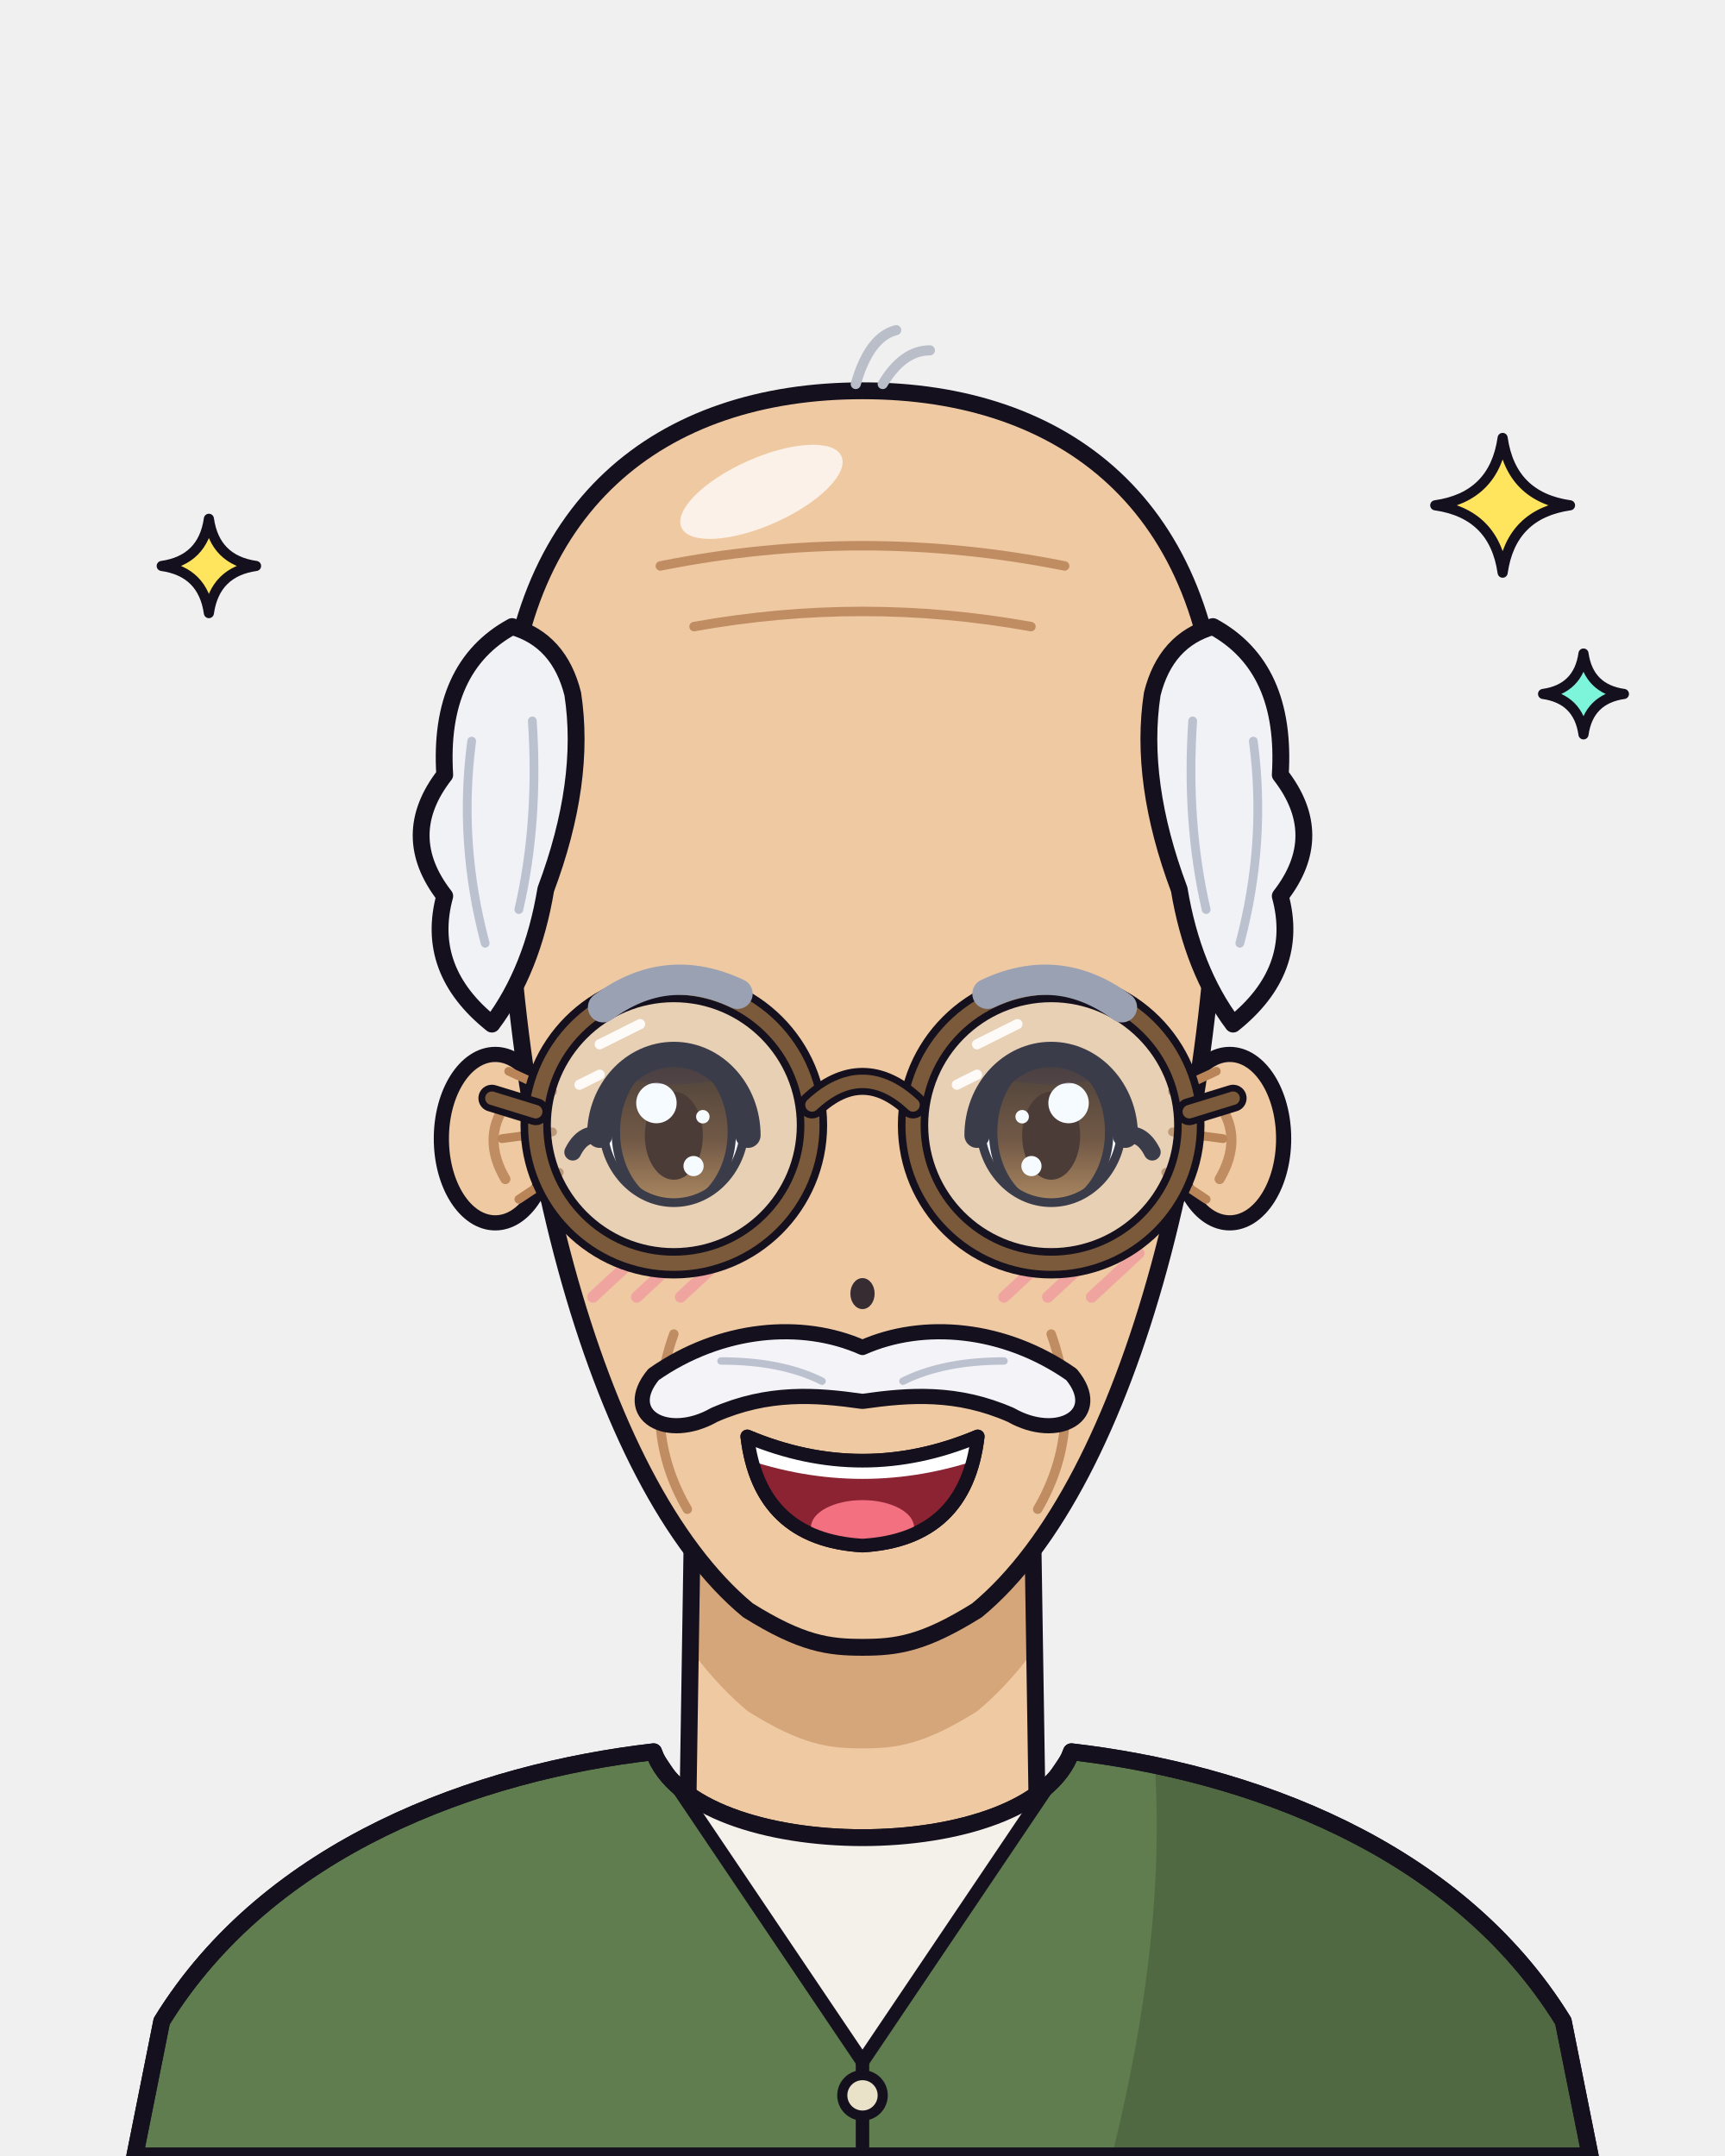
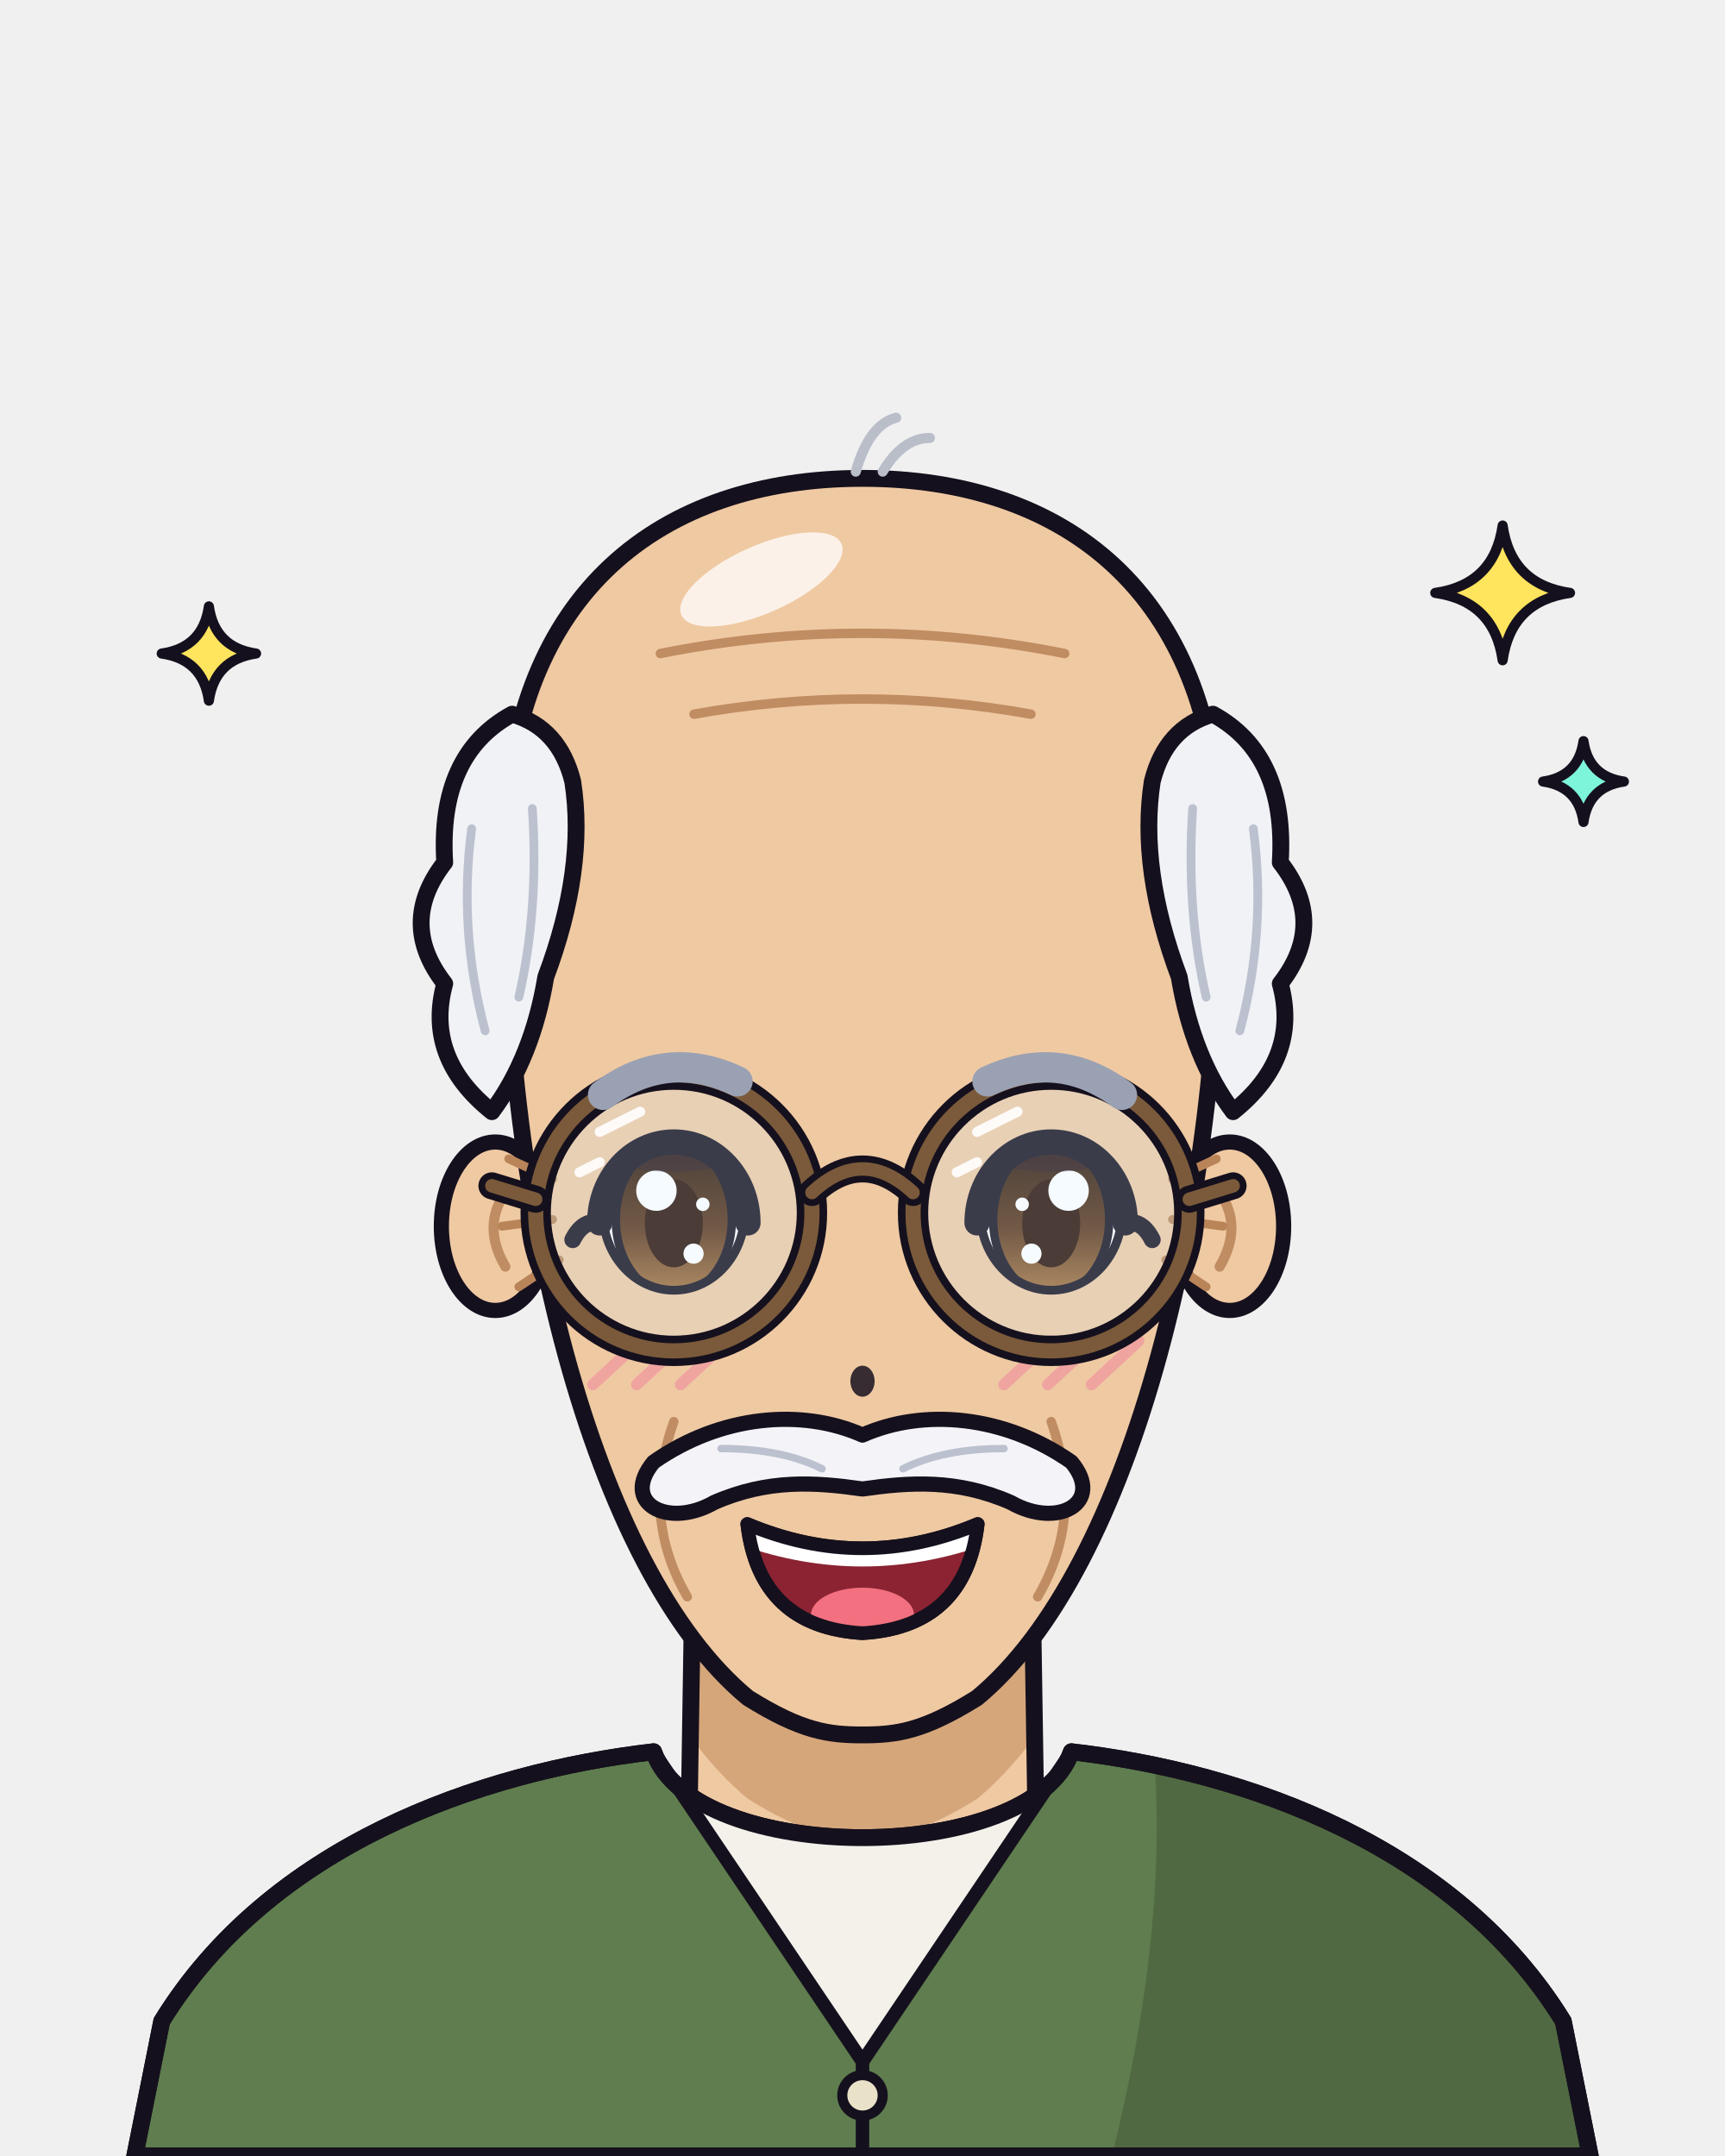
<svg xmlns="http://www.w3.org/2000/svg" viewBox="0 0 512 640" width="512" height="640">
  <defs>
    <linearGradient id="xig" x1="0" y1="0" x2="0" y2="1">
      <stop offset="0" stop-color="#2a1608" />
      <stop offset="0.55" stop-color="#5a3418" />
      <stop offset="1" stop-color="#a8743c" />
    </linearGradient>
    <clipPath id="xface">
      <path d="M256 116 C196 116 152 150 150 222 C148 330 176 440 222 478 C238 488 246 489 256 489 C266 489 274 488 290 478 C336 440 364 330 362 222 C360 150 316 116 256 116 Z" />
    </clipPath>
    <clipPath id="xneck">
      <path d="M206 420 L204 548 L308 548 L306 420Z" />
    </clipPath>
  </defs>
-   <ellipse cx="147" cy="338" rx="16" ry="25" fill="#efc9a2" stroke="#15101d" stroke-width="4.5" />
-   <path d="M150 328 Q143 338 150 350" fill="none" stroke="#c08c62" stroke-width="3" stroke-linecap="round" />
-   <ellipse cx="365" cy="338" rx="16" ry="25" fill="#efc9a2" stroke="#15101d" stroke-width="4.5" />
-   <path d="M362 328 Q369 338 362 350" fill="none" stroke="#c08c62" stroke-width="3" stroke-linecap="round" />
-   <path d="M206 420 L204 548 L308 548 L306 420Z" fill="#efc9a2" />
-   <g clip-path="url(#xneck)">
-     <path d="M256 116 C196 116 152 150 150 222 C148 330 176 440 222 478 C238 488 246 489 256 489 C266 489 274 488 290 478 C336 440 364 330 362 222 C360 150 316 116 256 116 Z" transform="translate(0 30)" fill="#d6a67b" />
+   <g transform="translate(0 26)">
+     <ellipse cx="147" cy="338" rx="16" ry="25" fill="#efc9a2" stroke="#15101d" stroke-width="4.5" />
+     <path d="M150 328 Q143 338 150 350" fill="none" stroke="#c08c62" stroke-width="3" stroke-linecap="round" />
+     <ellipse cx="365" cy="338" rx="16" ry="25" fill="#efc9a2" stroke="#15101d" stroke-width="4.5" />
+     <path d="M362 328 Q369 338 362 350" fill="none" stroke="#c08c62" stroke-width="3" stroke-linecap="round" />
  </g>
-   <path d="M206 420 L204 548 M306 420 L308 548" fill="none" stroke="#15101d" stroke-width="5" stroke-linejoin="round" stroke-linecap="round" />
+   <g transform="translate(0 26)">
+     <path d="M206 420 L204 548 L308 548 L306 420Z" fill="#efc9a2" />
+     <g clip-path="url(#xneck)">
+       <path d="M256 116 C196 116 152 150 150 222 C148 330 176 440 222 478 C238 488 246 489 256 489 C266 489 274 488 290 478 C336 440 364 330 362 222 C360 150 316 116 256 116 Z" transform="translate(0 30)" fill="#d6a67b" />
+     </g>
+     <path d="M206 420 L204 548 M306 420 L308 548" fill="none" stroke="#15101d" stroke-width="5" stroke-linejoin="round" stroke-linecap="round" />
+   </g>
  <clipPath id="xbd">
    <path d="M194 520 C142 526 80 548 48 600 L40 640 L472 640 L464 600 C432 548 370 526 318 520 C306 554 206 554 194 520Z" />
  </clipPath>
  <path d="M194 520 C142 526 80 548 48 600 L40 640 L472 640 L464 600 C432 548 370 526 318 520 C306 554 206 554 194 520Z" fill="#5f7d4e" stroke="#15101d" stroke-width="5" stroke-linejoin="round" stroke-linecap="round" />
  <g clip-path="url(#xbd)">
    <path d="M340 500 L520 500 L520 640 L330 640 Q350 560 340 500Z" fill="#000" opacity="0.16" />
  </g>
  <path d="M194 520 C206 554 306 554 318 520 L256 612Z" fill="#f3f1ea" stroke="#15101d" stroke-width="4" stroke-linejoin="round" />
  <path d="M256 612 L256 640" fill="none" stroke="#15101d" stroke-width="4" stroke-linejoin="round" stroke-linecap="round" />
  <circle cx="256" cy="622" r="6" fill="#e9e2c9" stroke="#15101d" stroke-width="3" />
  <path d="M194 520 C142 526 80 548 48 600 L40 640 L472 640 L464 600 C432 548 370 526 318 520 C306 554 206 554 194 520Z" fill="none" stroke="#15101d" stroke-width="5" stroke-linejoin="round" stroke-linecap="round" />
-   <path d="M256 116 C196 116 152 150 150 222 C148 330 176 440 222 478 C238 488 246 489 256 489 C266 489 274 488 290 478 C336 440 364 330 362 222 C360 150 316 116 256 116 Z" fill="#efc9a2" stroke="#15101d" stroke-width="5" stroke-linejoin="round" stroke-linecap="round" />
-   <path d="M196 168 Q256 156 316 168 M206 186 Q256 177 306 186" fill="none" stroke="#c08c62" stroke-width="2.8" stroke-linejoin="round" stroke-linecap="round" />
-   <path d="M164 324 l-13 -6 M164 336 l-15 2 M166 348 l-12 8" fill="none" stroke="#b88458" stroke-width="2.6" stroke-linejoin="round" stroke-linecap="round" />
-   <g transform="translate(512 0) scale(-1 1)">
+   <g transform="translate(0 26)">
+     <path d="M256 116 C196 116 152 150 150 222 C148 330 176 440 222 478 C238 488 246 489 256 489 C266 489 274 488 290 478 C336 440 364 330 362 222 C360 150 316 116 256 116 Z" fill="#efc9a2" stroke="#15101d" stroke-width="5" stroke-linejoin="round" stroke-linecap="round" />
+     <path d="M196 168 Q256 156 316 168 M206 186 Q256 177 306 186" fill="none" stroke="#c08c62" stroke-width="2.8" stroke-linejoin="round" stroke-linecap="round" />
    <path d="M164 324 l-13 -6 M164 336 l-15 2 M166 348 l-12 8" fill="none" stroke="#b88458" stroke-width="2.6" stroke-linejoin="round" stroke-linecap="round" />
+     <g transform="translate(512 0) scale(-1 1)">
+       <path d="M164 324 l-13 -6 M164 336 l-15 2 M166 348 l-12 8" fill="none" stroke="#b88458" stroke-width="2.6" stroke-linejoin="round" stroke-linecap="round" />
+     </g>
+     <path d="M200 396 Q190 424 204 448" fill="none" stroke="#c08c62" stroke-width="2.8" stroke-linejoin="round" stroke-linecap="round" />
+     <path d="M312 396 Q322 424 308 448" fill="none" stroke="#c08c62" stroke-width="2.8" stroke-linejoin="round" stroke-linecap="round" />
+     <ellipse cx="226" cy="146" rx="26" ry="10" transform="rotate(-24 226 146)" fill="#fff" opacity="0.75" />
+     <path d="M254 114 q4 -14 12 -16 M262 114 q6 -10 14 -10" fill="none" stroke="#b9bec9" stroke-width="3" stroke-linejoin="round" stroke-linecap="round" />
+     <path d="M176 385 l14 -13" fill="none" stroke="#f0a0a0" stroke-width="3.4" stroke-linejoin="round" stroke-linecap="round" opacity="0.9" />
+     <path d="M189 385 l14 -13" fill="none" stroke="#f0a0a0" stroke-width="3.4" stroke-linejoin="round" stroke-linecap="round" opacity="0.9" />
+     <path d="M202 385 l14 -13" fill="none" stroke="#f0a0a0" stroke-width="3.4" stroke-linejoin="round" stroke-linecap="round" opacity="0.9" />
+     <path d="M298 385 l14 -13" fill="none" stroke="#f0a0a0" stroke-width="3.4" stroke-linejoin="round" stroke-linecap="round" opacity="0.9" />
+     <path d="M311 385 l14 -13" fill="none" stroke="#f0a0a0" stroke-width="3.4" stroke-linejoin="round" stroke-linecap="round" opacity="0.9" />
+     <path d="M324 385 l14 -13" fill="none" stroke="#f0a0a0" stroke-width="3.4" stroke-linejoin="round" stroke-linecap="round" opacity="0.9" />
+     <g transform="translate(256 430) scale(0.9)">
+       <clipPath id="xmc">
+         <path d="M-38 -4 Q0 12 38 -4 Q34 30 0 32 Q-34 30 -38 -4Z" />
+       </clipPath>
+       <path d="M-38 -4 Q0 12 38 -4 Q34 30 0 32 Q-34 30 -38 -4Z" fill="#8b2332" stroke="#15101d" stroke-width="4.5" stroke-linejoin="round" stroke-linecap="round" />
+       <g clip-path="url(#xmc)">
+         <ellipse cx="0" cy="26" rx="17" ry="9" fill="#f2707f" />
+         <path d="M-40 -6 L40 -6 L40 3 Q0 17 -40 3Z" fill="#fff" />
+       </g>
+       <path d="M-38 -4 Q0 12 38 -4 Q34 30 0 32 Q-34 30 -38 -4Z" fill="none" stroke="#15101d" stroke-width="4.5" stroke-linejoin="round" stroke-linecap="round" />
+     </g>
+     <ellipse cx="256" cy="384" rx="3.6" ry="4.6" fill="#15101d" opacity="0.85" />
+     <path d="M256 400 C238 392 214 394 194 408 C184 420 198 428 212 420 C228 413 242 414 256 416 C270 414 284 413 300 420 C314 428 328 420 318 408 C298 394 274 392 256 400 Z" fill="#f4f4f8" stroke="#15101d" stroke-width="4.5" stroke-linejoin="round" stroke-linecap="round" />
+     <path d="M214 404 Q232 404 244 410 M298 404 Q280 404 268 410" fill="none" stroke="#bcc1cf" stroke-width="2.2" stroke-linejoin="round" stroke-linecap="round" />
+     <g transform="translate(200 334)">
+       <clipPath id="xLel">
+         <ellipse cx="0" cy="0" rx="21" ry="23" />
+       </clipPath>
+       <clipPath id="xLel2">
+         <ellipse cx="0" cy="0" rx="24" ry="26" />
+       </clipPath>
+       <g clip-path="url(#xLel)">
+         <rect x="-25" y="-27" width="50" height="54" fill="#fff" />
+         <g transform="translate(0 2)">
+           <ellipse cx="0" cy="0" rx="17.22" ry="22.54" fill="url(#xig)" stroke="#15101d" stroke-width="2.5" />
+           <ellipse cx="0" cy="1.127" rx="8.61" ry="13.073" fill="#2a1005" />
+           <circle cx="-5.166" cy="-8.565" r="6" fill="#fff" />
+           <circle cx="5.855" cy="10.143" r="3" fill="#fff" />
+           <circle cx="8.61" cy="-4.508" r="2" fill="#fff" />
+         </g>
+         <ellipse cx="0" cy="-19" rx="21" ry="6.9" fill="#1b0b2e" opacity="0.28" />
+       </g>
+       <g>
+         <ellipse cx="0" cy="0" rx="21" ry="23" fill="none" stroke="#15101d" stroke-width="2.6" />
+       </g>
+       <path d="M-22 3 A22 24 0 0 1 22 3" fill="none" stroke="#15101d" stroke-width="7.5" stroke-linejoin="round" stroke-linecap="round" />
+       <path d="M-22 3 Q-27 2 -30 8" fill="none" stroke="#15101d" stroke-width="5" stroke-linejoin="round" stroke-linecap="round" />
+     </g>
+     <g transform="translate(312 334) scale(-1 1)">
+       <clipPath id="xRel">
+         <ellipse cx="0" cy="0" rx="21" ry="23" />
+       </clipPath>
+       <clipPath id="xRel2">
+         <ellipse cx="0" cy="0" rx="24" ry="26" />
+       </clipPath>
+       <g clip-path="url(#xRel)">
+         <rect x="-25" y="-27" width="50" height="54" fill="#fff" />
+         <g transform="translate(0 2)">
+           <ellipse cx="0" cy="0" rx="17.22" ry="22.54" fill="url(#xig)" stroke="#15101d" stroke-width="2.5" />
+           <ellipse cx="0" cy="1.127" rx="8.61" ry="13.073" fill="#2a1005" />
+           <circle cx="-5.166" cy="-8.565" r="6" fill="#fff" />
+           <circle cx="5.855" cy="10.143" r="3" fill="#fff" />
+           <circle cx="8.61" cy="-4.508" r="2" fill="#fff" />
+         </g>
+         <ellipse cx="0" cy="-19" rx="21" ry="6.9" fill="#1b0b2e" opacity="0.28" />
+       </g>
+       <g>
+         <ellipse cx="0" cy="0" rx="21" ry="23" fill="none" stroke="#15101d" stroke-width="2.6" />
+       </g>
+       <path d="M-22 3 A22 24 0 0 1 22 3" fill="none" stroke="#15101d" stroke-width="7.5" stroke-linejoin="round" stroke-linecap="round" />
+       <path d="M-22 3 Q-27 2 -30 8" fill="none" stroke="#15101d" stroke-width="5" stroke-linejoin="round" stroke-linecap="round" />
+     </g>
+     <circle cx="200" cy="334" r="41" fill="#cfe9ff" opacity="0.2" />
+     <circle cx="200" cy="334" r="41" fill="none" stroke="#15101d" stroke-width="9" />
+     <circle cx="200" cy="334" r="41" fill="none" stroke="#7a5a3a" stroke-width="4.5" />
+     <path d="M178 310 l12 -6 M172 322 l6 -3" fill="none" stroke="#fff" stroke-width="3" stroke-linejoin="round" stroke-linecap="round" opacity="0.9" />
+     <circle cx="312" cy="334" r="41" fill="#cfe9ff" opacity="0.2" />
+     <circle cx="312" cy="334" r="41" fill="none" stroke="#15101d" stroke-width="9" />
+     <circle cx="312" cy="334" r="41" fill="none" stroke="#7a5a3a" stroke-width="4.5" />
+     <path d="M290 310 l12 -6 M284 322 l6 -3" fill="none" stroke="#fff" stroke-width="3" stroke-linejoin="round" stroke-linecap="round" opacity="0.9" />
+     <path d="M241 328 Q256 314 271 328" fill="none" stroke="#15101d" stroke-width="8" stroke-linejoin="round" stroke-linecap="round" />
+     <path d="M241 328 Q256 314 271 328" fill="none" stroke="#7a5a3a" stroke-width="4" stroke-linejoin="round" stroke-linecap="round" />
+     <path d="M159 330 L146 326" fill="none" stroke="#15101d" stroke-width="8" stroke-linejoin="round" stroke-linecap="round" />
+     <path d="M159 330 L146 326" fill="none" stroke="#7a5a3a" stroke-width="4" stroke-linejoin="round" stroke-linecap="round" />
+     <path d="M353 330 L366 326" fill="none" stroke="#15101d" stroke-width="8" stroke-linejoin="round" stroke-linecap="round" />
+     <path d="M353 330 L366 326" fill="none" stroke="#7a5a3a" stroke-width="4" stroke-linejoin="round" stroke-linecap="round" />
+     <path d="M152 186 Q130 198 132 230 Q118 248 132 266 Q126 288 146 304 Q158 288 162 264 Q174 232 170 206 Q166 190 152 186Z" fill="#f1f2f6" stroke="#15101d" stroke-width="5" stroke-linejoin="round" stroke-linecap="round" />
+     <g transform="translate(512 0) scale(-1 1)">
+       <path d="M152 186 Q130 198 132 230 Q118 248 132 266 Q126 288 146 304 Q158 288 162 264 Q174 232 170 206 Q166 190 152 186Z" fill="#f1f2f6" stroke="#15101d" stroke-width="5" stroke-linejoin="round" stroke-linecap="round" />
+     </g>
+     <path d="M140 220 Q136 250 144 280 M158 214 Q160 244 154 270" fill="none" stroke="#bcc1cf" stroke-width="2.6" stroke-linejoin="round" stroke-linecap="round" />
+     <g transform="translate(512 0) scale(-1 1)">
+       <path d="M140 220 Q136 250 144 280 M158 214 Q160 244 154 270" fill="none" stroke="#bcc1cf" stroke-width="2.6" stroke-linejoin="round" stroke-linecap="round" />
+     </g>
+     <g transform="translate(200 334)">
+       <path d="M-21 -35 Q-2.1 -49 18.9 -39" fill="none" stroke="#9aa1b3" stroke-width="9" stroke-linejoin="round" stroke-linecap="round" />
+     </g>
+     <g transform="translate(312 334) scale(-1 1)">
+       <path d="M-21 -35 Q-2.1 -49 18.9 -39" fill="none" stroke="#9aa1b3" stroke-width="9" stroke-linejoin="round" stroke-linecap="round" />
+     </g>
+     <path transform="translate(446 150) scale(1.25)" d="M0 -16 Q2 -2 16 0 Q2 2 0 16 Q-2 2 -16 0 Q-2 -2 0 -16Z" fill="#ffe45e" stroke="#15101d" stroke-width="2.4" stroke-linejoin="round" />
+     <path transform="translate(470 206) scale(0.75)" d="M0 -16 Q2 -2 16 0 Q2 2 0 16 Q-2 2 -16 0 Q-2 -2 0 -16Z" fill="#7df5da" stroke="#15101d" stroke-width="4" stroke-linejoin="round" />
+     <path transform="translate(62 168) scale(0.875)" d="M0 -16 Q2 -2 16 0 Q2 2 0 16 Q-2 2 -16 0 Q-2 -2 0 -16Z" fill="#ffe45e" stroke="#15101d" stroke-width="3.429" stroke-linejoin="round" />
  </g>
-   <path d="M200 396 Q190 424 204 448" fill="none" stroke="#c08c62" stroke-width="2.8" stroke-linejoin="round" stroke-linecap="round" />
-   <path d="M312 396 Q322 424 308 448" fill="none" stroke="#c08c62" stroke-width="2.8" stroke-linejoin="round" stroke-linecap="round" />
-   <ellipse cx="226" cy="146" rx="26" ry="10" transform="rotate(-24 226 146)" fill="#fff" opacity="0.75" />
-   <path d="M254 114 q4 -14 12 -16 M262 114 q6 -10 14 -10" fill="none" stroke="#b9bec9" stroke-width="3" stroke-linejoin="round" stroke-linecap="round" />
-   <path d="M176 385 l14 -13" fill="none" stroke="#f0a0a0" stroke-width="3.4" stroke-linejoin="round" stroke-linecap="round" opacity="0.9" />
-   <path d="M189 385 l14 -13" fill="none" stroke="#f0a0a0" stroke-width="3.4" stroke-linejoin="round" stroke-linecap="round" opacity="0.9" />
-   <path d="M202 385 l14 -13" fill="none" stroke="#f0a0a0" stroke-width="3.4" stroke-linejoin="round" stroke-linecap="round" opacity="0.9" />
-   <path d="M298 385 l14 -13" fill="none" stroke="#f0a0a0" stroke-width="3.4" stroke-linejoin="round" stroke-linecap="round" opacity="0.9" />
-   <path d="M311 385 l14 -13" fill="none" stroke="#f0a0a0" stroke-width="3.4" stroke-linejoin="round" stroke-linecap="round" opacity="0.9" />
-   <path d="M324 385 l14 -13" fill="none" stroke="#f0a0a0" stroke-width="3.4" stroke-linejoin="round" stroke-linecap="round" opacity="0.9" />
-   <g transform="translate(256 430) scale(0.9)">
-     <clipPath id="xmc">
-       <path d="M-38 -4 Q0 12 38 -4 Q34 30 0 32 Q-34 30 -38 -4Z" />
-     </clipPath>
-     <path d="M-38 -4 Q0 12 38 -4 Q34 30 0 32 Q-34 30 -38 -4Z" fill="#8b2332" stroke="#15101d" stroke-width="4.5" stroke-linejoin="round" stroke-linecap="round" />
-     <g clip-path="url(#xmc)">
-       <ellipse cx="0" cy="26" rx="17" ry="9" fill="#f2707f" />
-       <path d="M-40 -6 L40 -6 L40 3 Q0 17 -40 3Z" fill="#fff" />
-     </g>
-     <path d="M-38 -4 Q0 12 38 -4 Q34 30 0 32 Q-34 30 -38 -4Z" fill="none" stroke="#15101d" stroke-width="4.5" stroke-linejoin="round" stroke-linecap="round" />
-   </g>
-   <ellipse cx="256" cy="384" rx="3.6" ry="4.6" fill="#15101d" opacity="0.85" />
-   <path d="M256 400 C238 392 214 394 194 408 C184 420 198 428 212 420 C228 413 242 414 256 416 C270 414 284 413 300 420 C314 428 328 420 318 408 C298 394 274 392 256 400 Z" fill="#f4f4f8" stroke="#15101d" stroke-width="4.5" stroke-linejoin="round" stroke-linecap="round" />
-   <path d="M214 404 Q232 404 244 410 M298 404 Q280 404 268 410" fill="none" stroke="#bcc1cf" stroke-width="2.2" stroke-linejoin="round" stroke-linecap="round" />
-   <g transform="translate(200 334)">
-     <clipPath id="xLel">
-       <ellipse cx="0" cy="0" rx="21" ry="23" />
-     </clipPath>
-     <clipPath id="xLel2">
-       <ellipse cx="0" cy="0" rx="24" ry="26" />
-     </clipPath>
-     <g clip-path="url(#xLel)">
-       <rect x="-25" y="-27" width="50" height="54" fill="#fff" />
-       <g transform="translate(0 2)">
-         <ellipse cx="0" cy="0" rx="17.22" ry="22.54" fill="url(#xig)" stroke="#15101d" stroke-width="2.5" />
-         <ellipse cx="0" cy="1.127" rx="8.61" ry="13.073" fill="#2a1005" />
-         <circle cx="-5.166" cy="-8.565" r="6" fill="#fff" />
-         <circle cx="5.855" cy="10.143" r="3" fill="#fff" />
-         <circle cx="8.61" cy="-4.508" r="2" fill="#fff" />
-       </g>
-       <ellipse cx="0" cy="-19" rx="21" ry="6.9" fill="#1b0b2e" opacity="0.28" />
-     </g>
-     <g>
-       <ellipse cx="0" cy="0" rx="21" ry="23" fill="none" stroke="#15101d" stroke-width="2.6" />
-     </g>
-     <path d="M-22 3 A22 24 0 0 1 22 3" fill="none" stroke="#15101d" stroke-width="7.5" stroke-linejoin="round" stroke-linecap="round" />
-     <path d="M-22 3 Q-27 2 -30 8" fill="none" stroke="#15101d" stroke-width="5" stroke-linejoin="round" stroke-linecap="round" />
-   </g>
-   <g transform="translate(312 334) scale(-1 1)">
-     <clipPath id="xRel">
-       <ellipse cx="0" cy="0" rx="21" ry="23" />
-     </clipPath>
-     <clipPath id="xRel2">
-       <ellipse cx="0" cy="0" rx="24" ry="26" />
-     </clipPath>
-     <g clip-path="url(#xRel)">
-       <rect x="-25" y="-27" width="50" height="54" fill="#fff" />
-       <g transform="translate(0 2)">
-         <ellipse cx="0" cy="0" rx="17.22" ry="22.54" fill="url(#xig)" stroke="#15101d" stroke-width="2.5" />
-         <ellipse cx="0" cy="1.127" rx="8.61" ry="13.073" fill="#2a1005" />
-         <circle cx="-5.166" cy="-8.565" r="6" fill="#fff" />
-         <circle cx="5.855" cy="10.143" r="3" fill="#fff" />
-         <circle cx="8.61" cy="-4.508" r="2" fill="#fff" />
-       </g>
-       <ellipse cx="0" cy="-19" rx="21" ry="6.9" fill="#1b0b2e" opacity="0.28" />
-     </g>
-     <g>
-       <ellipse cx="0" cy="0" rx="21" ry="23" fill="none" stroke="#15101d" stroke-width="2.6" />
-     </g>
-     <path d="M-22 3 A22 24 0 0 1 22 3" fill="none" stroke="#15101d" stroke-width="7.5" stroke-linejoin="round" stroke-linecap="round" />
-     <path d="M-22 3 Q-27 2 -30 8" fill="none" stroke="#15101d" stroke-width="5" stroke-linejoin="round" stroke-linecap="round" />
-   </g>
-   <circle cx="200" cy="334" r="41" fill="#cfe9ff" opacity="0.2" />
-   <circle cx="200" cy="334" r="41" fill="none" stroke="#15101d" stroke-width="9" />
-   <circle cx="200" cy="334" r="41" fill="none" stroke="#7a5a3a" stroke-width="4.5" />
-   <path d="M178 310 l12 -6 M172 322 l6 -3" fill="none" stroke="#fff" stroke-width="3" stroke-linejoin="round" stroke-linecap="round" opacity="0.9" />
-   <circle cx="312" cy="334" r="41" fill="#cfe9ff" opacity="0.2" />
-   <circle cx="312" cy="334" r="41" fill="none" stroke="#15101d" stroke-width="9" />
-   <circle cx="312" cy="334" r="41" fill="none" stroke="#7a5a3a" stroke-width="4.5" />
-   <path d="M290 310 l12 -6 M284 322 l6 -3" fill="none" stroke="#fff" stroke-width="3" stroke-linejoin="round" stroke-linecap="round" opacity="0.9" />
-   <path d="M241 328 Q256 314 271 328" fill="none" stroke="#15101d" stroke-width="8" stroke-linejoin="round" stroke-linecap="round" />
-   <path d="M241 328 Q256 314 271 328" fill="none" stroke="#7a5a3a" stroke-width="4" stroke-linejoin="round" stroke-linecap="round" />
-   <path d="M159 330 L146 326" fill="none" stroke="#15101d" stroke-width="8" stroke-linejoin="round" stroke-linecap="round" />
-   <path d="M159 330 L146 326" fill="none" stroke="#7a5a3a" stroke-width="4" stroke-linejoin="round" stroke-linecap="round" />
-   <path d="M353 330 L366 326" fill="none" stroke="#15101d" stroke-width="8" stroke-linejoin="round" stroke-linecap="round" />
-   <path d="M353 330 L366 326" fill="none" stroke="#7a5a3a" stroke-width="4" stroke-linejoin="round" stroke-linecap="round" />
-   <path d="M152 186 Q130 198 132 230 Q118 248 132 266 Q126 288 146 304 Q158 288 162 264 Q174 232 170 206 Q166 190 152 186Z" fill="#f1f2f6" stroke="#15101d" stroke-width="5" stroke-linejoin="round" stroke-linecap="round" />
-   <g transform="translate(512 0) scale(-1 1)">
-     <path d="M152 186 Q130 198 132 230 Q118 248 132 266 Q126 288 146 304 Q158 288 162 264 Q174 232 170 206 Q166 190 152 186Z" fill="#f1f2f6" stroke="#15101d" stroke-width="5" stroke-linejoin="round" stroke-linecap="round" />
-   </g>
-   <path d="M140 220 Q136 250 144 280 M158 214 Q160 244 154 270" fill="none" stroke="#bcc1cf" stroke-width="2.6" stroke-linejoin="round" stroke-linecap="round" />
-   <g transform="translate(512 0) scale(-1 1)">
-     <path d="M140 220 Q136 250 144 280 M158 214 Q160 244 154 270" fill="none" stroke="#bcc1cf" stroke-width="2.6" stroke-linejoin="round" stroke-linecap="round" />
-   </g>
-   <g transform="translate(200 334)">
-     <path d="M-21 -35 Q-2.1 -49 18.9 -39" fill="none" stroke="#9aa1b3" stroke-width="9" stroke-linejoin="round" stroke-linecap="round" />
-   </g>
-   <g transform="translate(312 334) scale(-1 1)">
-     <path d="M-21 -35 Q-2.1 -49 18.9 -39" fill="none" stroke="#9aa1b3" stroke-width="9" stroke-linejoin="round" stroke-linecap="round" />
-   </g>
-   <path transform="translate(446 150) scale(1.25)" d="M0 -16 Q2 -2 16 0 Q2 2 0 16 Q-2 2 -16 0 Q-2 -2 0 -16Z" fill="#ffe45e" stroke="#15101d" stroke-width="2.4" stroke-linejoin="round" />
-   <path transform="translate(470 206) scale(0.75)" d="M0 -16 Q2 -2 16 0 Q2 2 0 16 Q-2 2 -16 0 Q-2 -2 0 -16Z" fill="#7df5da" stroke="#15101d" stroke-width="4" stroke-linejoin="round" />
-   <path transform="translate(62 168) scale(0.875)" d="M0 -16 Q2 -2 16 0 Q2 2 0 16 Q-2 2 -16 0 Q-2 -2 0 -16Z" fill="#ffe45e" stroke="#15101d" stroke-width="3.429" stroke-linejoin="round" />
</svg>
